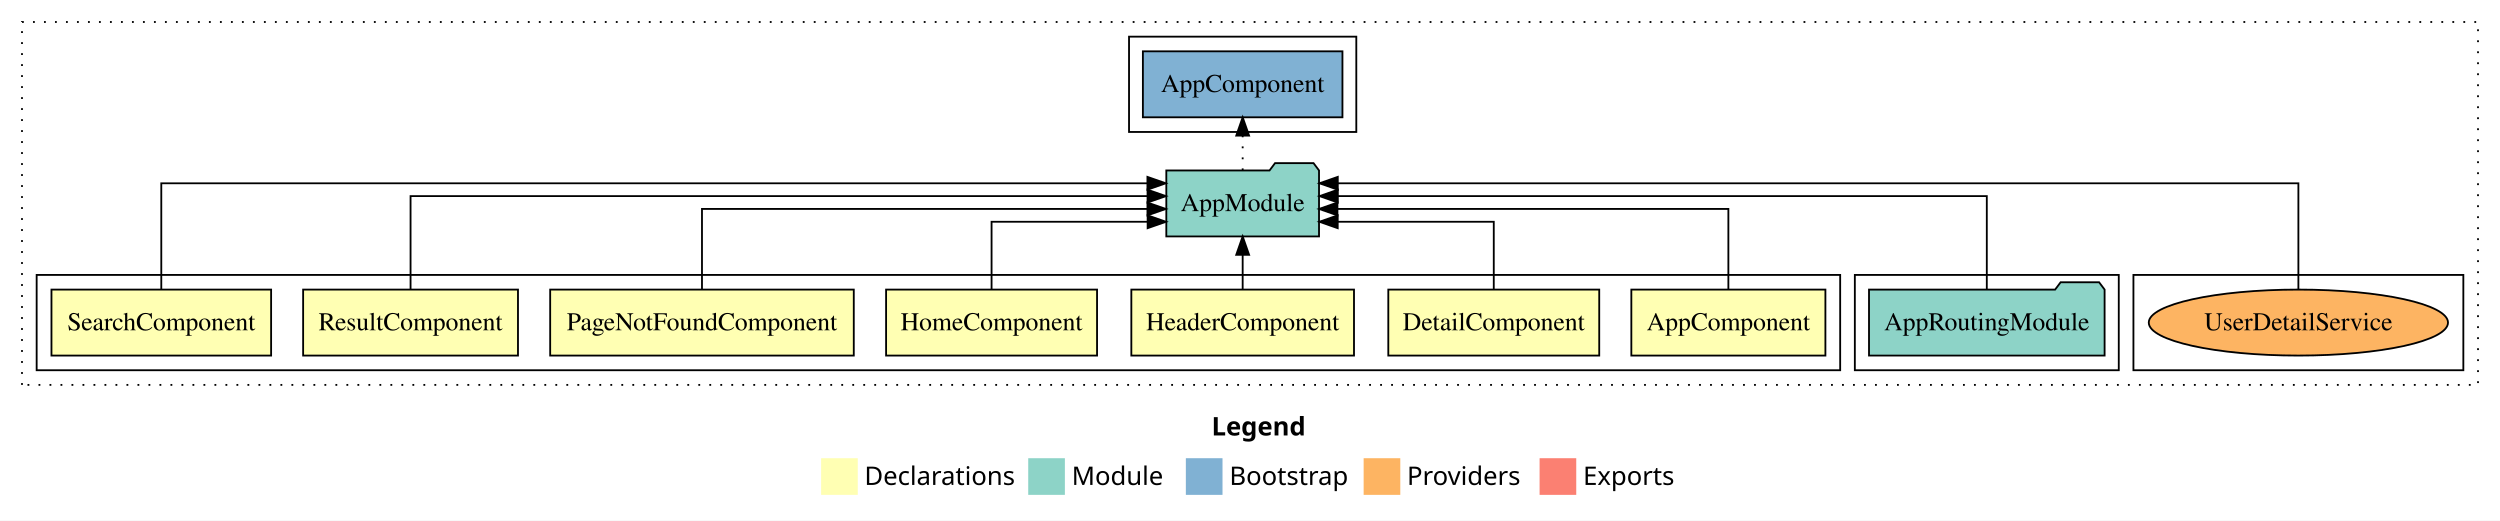
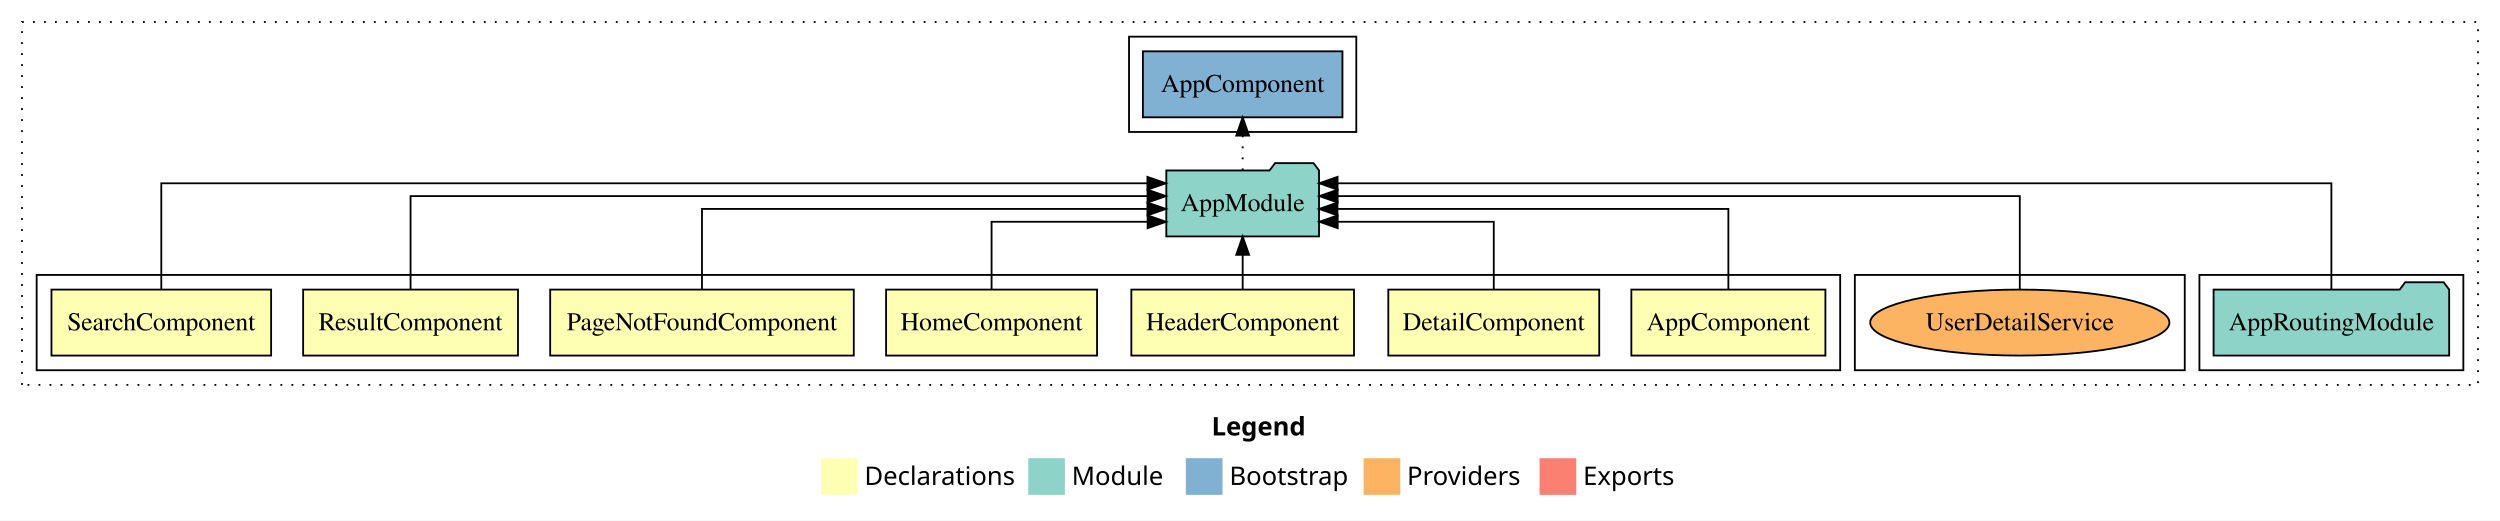
<svg xmlns="http://www.w3.org/2000/svg" width="1364pt" height="284pt" viewBox="0.00 0.00 1364.00 284.00">
  <g id="graph0" class="graph" transform="scale(1 1) rotate(0) translate(4 280)">
    <polygon fill="white" stroke="transparent" points="-4,4 -4,-280 1360,-280 1360,4 -4,4" />
    <text text-anchor="start" x="657.01" y="-42.4" font-family="sans-serif" font-weight="bold" font-size="14.00">Legend</text>
    <polygon fill="#ffffb3" stroke="transparent" points="444,-10 444,-30 464,-30 464,-10 444,-10" />
    <text text-anchor="start" x="467.63" y="-15.4" font-family="sans-serif" font-size="14.00">  Declarations</text>
    <polygon fill="#8dd3c7" stroke="transparent" points="557,-10 557,-30 577,-30 577,-10 557,-10" />
    <text text-anchor="start" x="580.73" y="-15.4" font-family="sans-serif" font-size="14.00">  Module</text>
    <polygon fill="#80b1d3" stroke="transparent" points="643,-10 643,-30 663,-30 663,-10 643,-10" />
    <text text-anchor="start" x="666.78" y="-15.4" font-family="sans-serif" font-size="14.00">  Bootstrap</text>
    <polygon fill="#fdb462" stroke="transparent" points="740,-10 740,-30 760,-30 760,-10 740,-10" />
    <text text-anchor="start" x="763.67" y="-15.4" font-family="sans-serif" font-size="14.00">  Providers</text>
    <polygon fill="#fb8072" stroke="transparent" points="836,-10 836,-30 856,-30 856,-10 836,-10" />
    <text text-anchor="start" x="859.73" y="-15.4" font-family="sans-serif" font-size="14.00">  Exports</text>
    <g id="clust1" class="cluster">
      <polygon fill="none" stroke="black" stroke-dasharray="1,5" points="8,-70 8,-268 1348,-268 1348,-70 8,-70" />
    </g>
+     <g id="clust10" class="cluster">
+       <polygon fill="none" stroke="black" points="1196,-78 1196,-130 1340,-130 1340,-78 1196,-78" />
+     </g>
    <g id="clust12" class="cluster">
      <polygon fill="none" stroke="black" points="612,-208 612,-260 736,-260 736,-208 612,-208" />
    </g>
    <g id="clust13" class="cluster">
-       <polygon fill="none" stroke="black" points="1160,-78 1160,-130 1340,-130 1340,-78 1160,-78" />
-     </g>
-     <g id="clust10" class="cluster">
-       <polygon fill="none" stroke="black" points="1008,-78 1008,-130 1152,-130 1152,-78 1008,-78" />
+       <polygon fill="none" stroke="black" points="1008,-78 1008,-130 1188,-130 1188,-78 1008,-78" />
    </g>
    <g id="clust2" class="cluster">
      <polygon fill="none" stroke="black" points="16,-78 16,-130 1000,-130 1000,-78 16,-78" />
    </g>
    <g id="node1" class="node">
      <polygon fill="#ffffb3" stroke="black" points="991.94,-122 886.06,-122 886.06,-86 991.94,-86 991.94,-122" />
      <text text-anchor="middle" x="939" y="-99.8" font-family="Times,serif" font-size="14.00">AppComponent</text>
    </g>
    <g id="node8" class="node">
      <polygon fill="#8dd3c7" stroke="black" points="715.66,-187 712.66,-191 691.66,-191 688.66,-187 632.34,-187 632.34,-151 715.66,-151 715.66,-187" />
      <text text-anchor="middle" x="674" y="-164.8" font-family="Times,serif" font-size="14.00">AppModule</text>
    </g>
    <g id="edge1" class="edge">
      <path fill="none" stroke="black" d="M939,-122.27C939,-140.56 939,-166 939,-166 939,-166 725.7,-166 725.7,-166" />
      <polygon fill="black" stroke="black" points="725.7,-162.5 715.7,-166 725.7,-169.5 725.7,-162.5" />
    </g>
    <g id="node2" class="node">
      <polygon fill="#ffffb3" stroke="black" points="868.54,-122 753.46,-122 753.46,-86 868.54,-86 868.54,-122" />
      <text text-anchor="middle" x="811" y="-99.8" font-family="Times,serif" font-size="14.00">DetailComponent</text>
    </g>
    <g id="edge2" class="edge">
      <path fill="none" stroke="black" d="M811,-122.01C811,-138.05 811,-159 811,-159 811,-159 725.85,-159 725.85,-159" />
      <polygon fill="black" stroke="black" points="725.85,-155.5 715.85,-159 725.85,-162.5 725.85,-155.5" />
    </g>
    <g id="node3" class="node">
      <polygon fill="#ffffb3" stroke="black" points="734.74,-122 613.26,-122 613.26,-86 734.74,-86 734.74,-122" />
      <text text-anchor="middle" x="674" y="-99.8" font-family="Times,serif" font-size="14.00">HeaderComponent</text>
    </g>
    <g id="edge3" class="edge">
      <path fill="none" stroke="black" d="M674,-122.11C674,-122.11 674,-140.99 674,-140.99" />
      <polygon fill="black" stroke="black" points="670.5,-140.99 674,-150.99 677.5,-140.99 670.5,-140.99" />
    </g>
    <g id="node4" class="node">
      <polygon fill="#ffffb3" stroke="black" points="594.55,-122 479.45,-122 479.45,-86 594.55,-86 594.55,-122" />
      <text text-anchor="middle" x="537" y="-99.8" font-family="Times,serif" font-size="14.00">HomeComponent</text>
    </g>
    <g id="edge4" class="edge">
      <path fill="none" stroke="black" d="M537,-122.01C537,-138.05 537,-159 537,-159 537,-159 622.15,-159 622.15,-159" />
      <polygon fill="black" stroke="black" points="622.15,-162.5 632.15,-159 622.15,-155.5 622.15,-162.5" />
    </g>
    <g id="node5" class="node">
      <polygon fill="#ffffb3" stroke="black" points="461.82,-122 296.18,-122 296.18,-86 461.82,-86 461.82,-122" />
      <text text-anchor="middle" x="379" y="-99.8" font-family="Times,serif" font-size="14.00">PageNotFoundComponent</text>
    </g>
    <g id="edge5" class="edge">
      <path fill="none" stroke="black" d="M379,-122.27C379,-140.56 379,-166 379,-166 379,-166 622.05,-166 622.05,-166" />
      <polygon fill="black" stroke="black" points="622.05,-169.5 632.05,-166 622.05,-162.5 622.05,-169.5" />
    </g>
    <g id="node6" class="node">
      <polygon fill="#ffffb3" stroke="black" points="278.61,-122 161.39,-122 161.39,-86 278.61,-86 278.61,-122" />
      <text text-anchor="middle" x="220" y="-99.8" font-family="Times,serif" font-size="14.00">ResultComponent</text>
    </g>
    <g id="edge6" class="edge">
      <path fill="none" stroke="black" d="M220,-122.13C220,-142.57 220,-173 220,-173 220,-173 622.1,-173 622.1,-173" />
      <polygon fill="black" stroke="black" points="622.1,-176.5 632.1,-173 622.1,-169.5 622.1,-176.5" />
    </g>
    <g id="node7" class="node">
      <polygon fill="#ffffb3" stroke="black" points="143.92,-122 24.08,-122 24.08,-86 143.92,-86 143.92,-122" />
      <text text-anchor="middle" x="84" y="-99.8" font-family="Times,serif" font-size="14.00">SearchComponent</text>
    </g>
    <g id="edge7" class="edge">
      <path fill="none" stroke="black" d="M84,-122.01C84,-144.49 84,-180 84,-180 84,-180 622.04,-180 622.04,-180" />
      <polygon fill="black" stroke="black" points="622.04,-183.5 632.04,-180 622.04,-176.5 622.04,-183.5" />
    </g>
    <g id="node10" class="node">
      <polygon fill="#80b1d3" stroke="black" points="728.44,-252 619.56,-252 619.56,-216 728.44,-216 728.44,-252" />
      <text text-anchor="middle" x="674" y="-229.8" font-family="Times,serif" font-size="14.00">AppComponent </text>
    </g>
    <g id="edge9" class="edge">
      <path fill="none" stroke="black" stroke-dasharray="1,5" d="M674,-187.11C674,-187.11 674,-205.99 674,-205.99" />
      <polygon fill="black" stroke="black" points="670.5,-205.99 674,-215.99 677.5,-205.99 670.5,-205.99" />
    </g>
    <g id="node9" class="node">
-       <polygon fill="#8dd3c7" stroke="black" points="1144.27,-122 1141.27,-126 1120.27,-126 1117.27,-122 1015.73,-122 1015.73,-86 1144.27,-86 1144.27,-122" />
-       <text text-anchor="middle" x="1080" y="-99.8" font-family="Times,serif" font-size="14.00">AppRoutingModule</text>
+       <polygon fill="#8dd3c7" stroke="black" points="1332.27,-122 1329.27,-126 1308.27,-126 1305.27,-122 1203.73,-122 1203.73,-86 1332.27,-86 1332.27,-122" />
+       <text text-anchor="middle" x="1268" y="-99.8" font-family="Times,serif" font-size="14.00">AppRoutingModule</text>
    </g>
    <g id="edge8" class="edge">
-       <path fill="none" stroke="black" d="M1080,-122.13C1080,-142.57 1080,-173 1080,-173 1080,-173 725.92,-173 725.92,-173" />
-       <polygon fill="black" stroke="black" points="725.92,-169.5 715.92,-173 725.92,-176.5 725.92,-169.5" />
+       <path fill="none" stroke="black" d="M1268,-122.01C1268,-144.49 1268,-180 1268,-180 1268,-180 725.77,-180 725.77,-180" />
+       <polygon fill="black" stroke="black" points="725.77,-176.5 715.77,-180 725.77,-183.5 725.77,-176.5" />
    </g>
    <g id="node11" class="node">
-       <ellipse fill="#fdb462" stroke="black" cx="1250" cy="-104" rx="81.63" ry="18" />
-       <text text-anchor="middle" x="1250" y="-99.8" font-family="Times,serif" font-size="14.00">UserDetailService</text>
+       <ellipse fill="#fdb462" stroke="black" cx="1098" cy="-104" rx="81.63" ry="18" />
+       <text text-anchor="middle" x="1098" y="-99.8" font-family="Times,serif" font-size="14.00">UserDetailService</text>
    </g>
    <g id="edge10" class="edge">
-       <path fill="none" stroke="black" d="M1250,-122.01C1250,-144.49 1250,-180 1250,-180 1250,-180 725.89,-180 725.89,-180" />
-       <polygon fill="black" stroke="black" points="725.89,-176.5 715.89,-180 725.89,-183.5 725.89,-176.5" />
+       <path fill="none" stroke="black" d="M1098,-122.13C1098,-142.57 1098,-173 1098,-173 1098,-173 725.82,-173 725.82,-173" />
+       <polygon fill="black" stroke="black" points="725.82,-169.5 715.82,-173 725.82,-176.5 725.82,-169.5" />
    </g>
  </g>
</svg>
